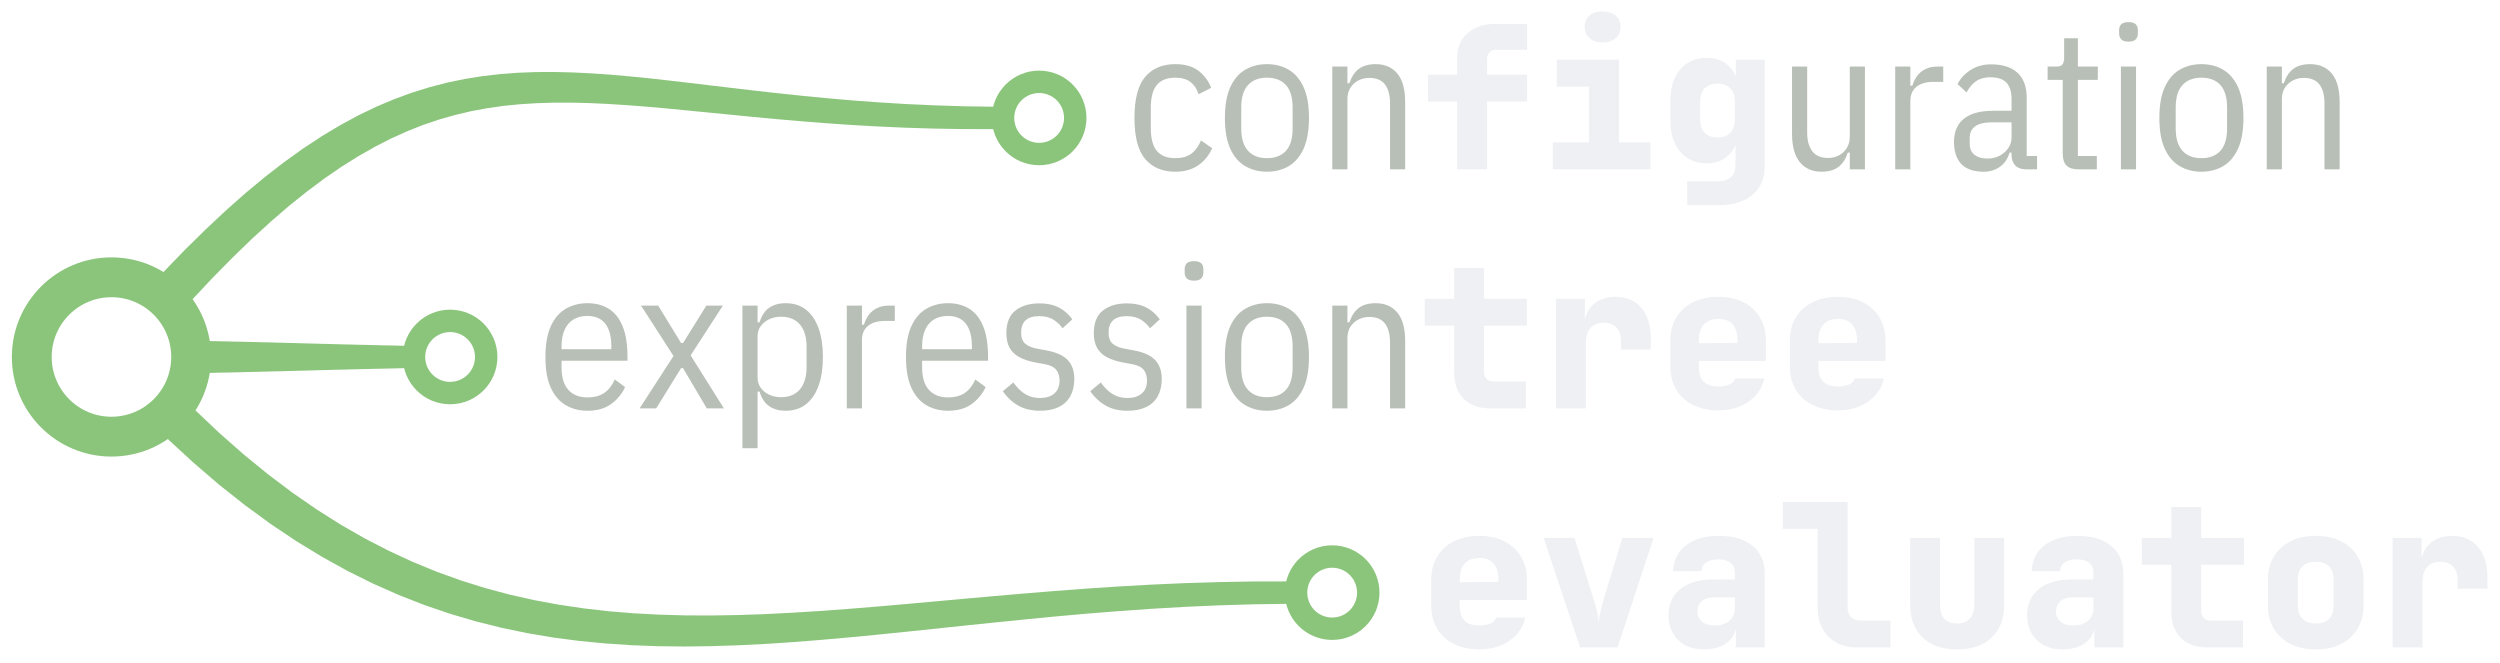
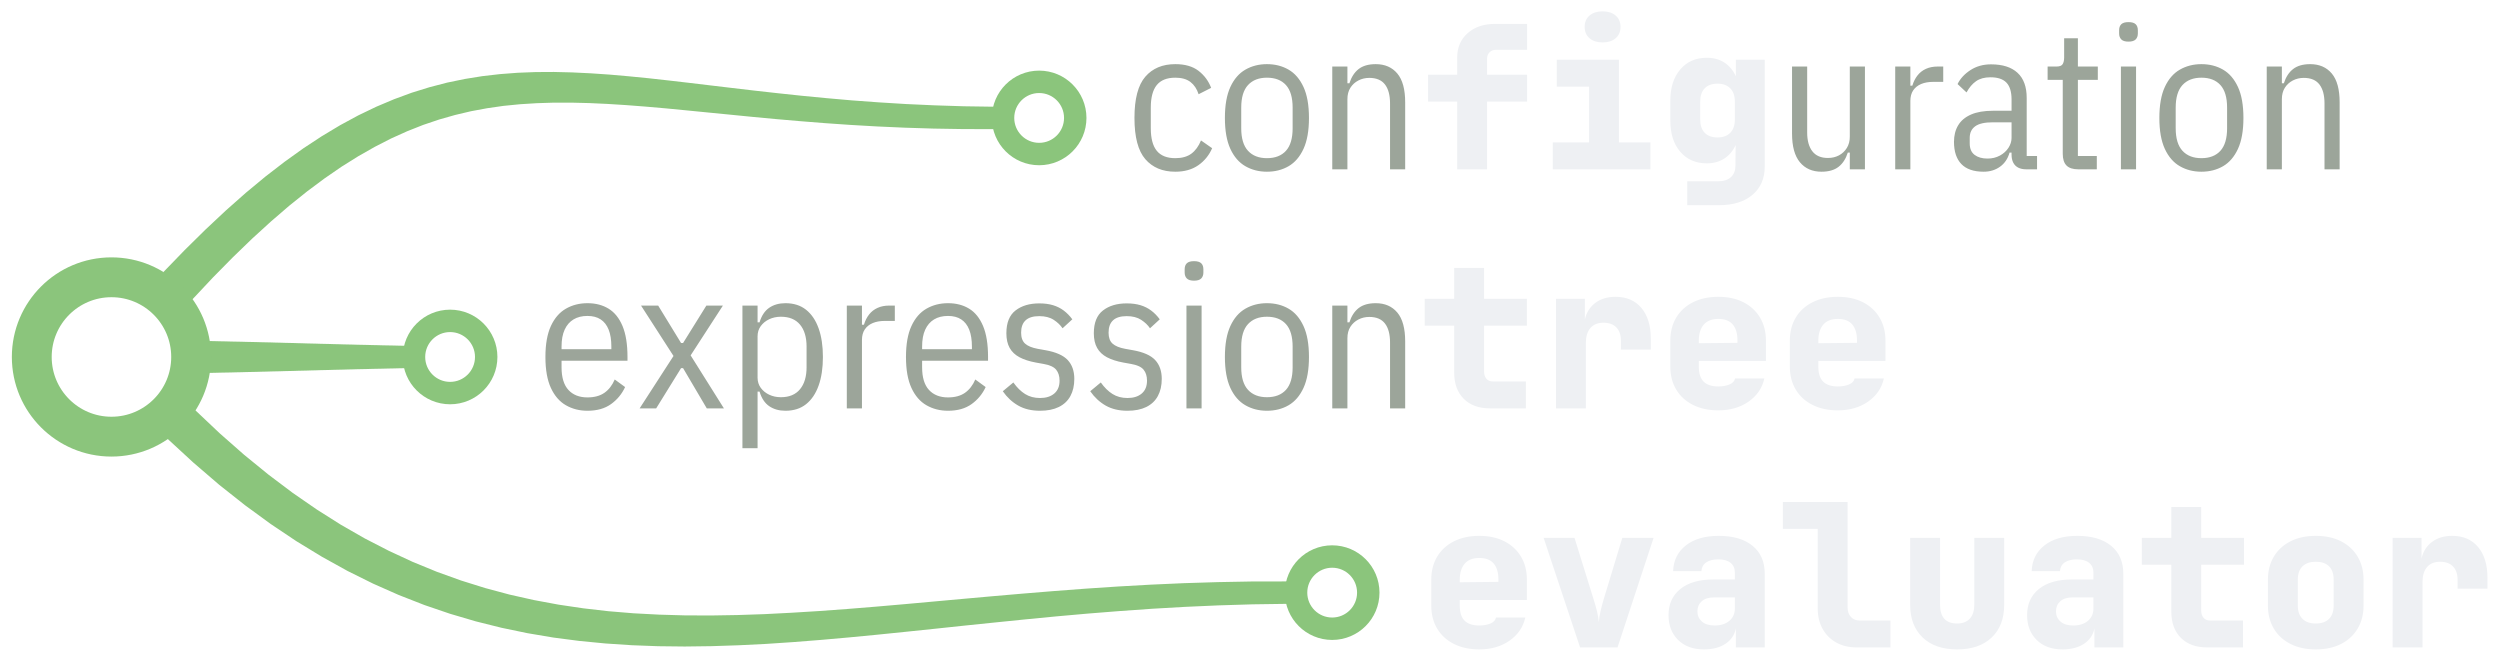
<svg xmlns="http://www.w3.org/2000/svg" viewBox="115 6 502 133" width="502" height="133" role="img">
  <g fill="#8bc57c" color="#8bc57c">
    <g class="arms">
      <path d="M156.88,80.88L158.05,80.86L159.19,80.83L160.31,80.81L161.4,80.79L162.47,80.76L163.51,80.74L164.53,80.71L165.54,80.69L166.53,80.67L167.5,80.64L168.45,80.62L169.39,80.59L170.32,80.57L171.24,80.55L172.16,80.52L173.06,80.5L173.96,80.48L174.85,80.45L175.74,80.43L176.63,80.41L177.52,80.38L178.41,80.36L179.3,80.33L180.2,80.31L181.1,80.29L182.02,80.26L182.94,80.24L183.87,80.22L184.81,80.19L185.76,80.17L186.73,80.14L187.72,80.12L188.73,80.1L189.75,80.07L190.79,80.05L191.86,80.03L192.95,80L194.07,79.98L195.21,79.95L196.38,79.93L196.38,75.43L195.21,75.41L194.07,75.38L192.95,75.36L191.86,75.34L190.79,75.31L189.75,75.29L188.73,75.26L187.72,75.24L186.73,75.22L185.76,75.19L184.81,75.17L183.87,75.15L182.94,75.12L182.02,75.1L181.1,75.07L180.2,75.05L179.3,75.03L178.41,75L177.52,74.98L176.63,74.96L175.74,74.93L174.85,74.91L173.96,74.88L173.06,74.86L172.16,74.84L171.24,74.81L170.32,74.79L169.39,74.76L168.45,74.74L167.5,74.72L166.53,74.69L165.54,74.67L164.53,74.65L163.51,74.62L162.47,74.6L161.4,74.58L160.31,74.55L159.19,74.53L158.05,74.5L156.88,74.48Z" />
      <path d="M153.6,66.15L157.73,61.75L161.73,57.69L165.62,53.93L169.4,50.48L173.07,47.32L176.66,44.44L180.16,41.83L183.59,39.47L186.96,37.36L190.27,35.48L193.53,33.81L196.77,32.35L199.98,31.08L203.18,30L206.38,29.09L209.59,28.33L212.83,27.73L216.1,27.26L219.42,26.93L222.79,26.72L226.23,26.61L229.74,26.61L233.34,26.7L237.02,26.87L240.8,27.11L244.69,27.41L248.69,27.76L252.82,28.16L257.07,28.58L261.46,29.01L266,29.46L270.68,29.9L275.53,30.32L280.55,30.72L285.74,31.08L291.12,31.39L296.7,31.64L302.47,31.82L308.46,31.92L314.66,31.93L314.66,27.43L308.53,27.34L302.62,27.15L296.92,26.89L291.41,26.55L286.1,26.16L280.97,25.71L276,25.23L271.2,24.72L266.55,24.2L262.04,23.67L257.67,23.15L253.41,22.64L249.27,22.16L245.23,21.71L241.28,21.32L237.42,20.98L233.62,20.72L229.89,20.54L226.22,20.45L222.58,20.47L218.98,20.61L215.41,20.88L211.86,21.29L208.32,21.86L204.78,22.59L201.25,23.51L197.7,24.61L194.14,25.92L190.56,27.43L186.96,29.16L183.32,31.13L179.65,33.33L175.92,35.78L172.14,38.49L168.29,41.46L164.37,44.71L160.37,48.25L156.27,52.09L152.07,56.23L147.75,60.69Z" />
      <path d="M148.63,94.1L153.84,98.9L159.02,103.35L164.2,107.45L169.36,111.22L174.51,114.67L179.65,117.8L184.79,120.65L189.93,123.2L195.08,125.48L200.22,127.49L205.38,129.25L210.54,130.77L215.71,132.06L220.9,133.14L226.11,134.02L231.33,134.7L236.58,135.21L241.85,135.56L247.16,135.76L252.5,135.82L257.88,135.75L263.31,135.57L268.78,135.3L274.3,134.93L279.88,134.49L285.52,133.99L291.23,133.44L297.01,132.85L302.87,132.24L308.8,131.61L314.82,130.99L320.92,130.37L327.12,129.77L333.42,129.21L339.82,128.7L346.33,128.24L352.94,127.86L359.67,127.56L366.52,127.35L373.5,127.25L373.5,122.75L366.45,122.76L359.53,122.89L352.73,123.1L346.05,123.4L339.48,123.77L333.03,124.2L326.69,124.68L320.45,125.19L314.31,125.72L308.28,126.26L302.33,126.8L296.48,127.33L290.72,127.83L285.04,128.29L279.44,128.7L273.92,129.04L268.47,129.32L263.1,129.5L257.79,129.59L252.55,129.57L247.36,129.42L242.23,129.15L237.16,128.73L232.13,128.15L227.15,127.41L222.2,126.49L217.3,125.39L212.42,124.08L207.56,122.56L202.73,120.82L197.9,118.84L193.09,116.61L188.27,114.13L183.45,111.37L178.63,108.32L173.79,104.98L168.93,101.32L164.04,97.34L159.13,93.02L154.19,88.35Z" />
      <g class="nodes">
        <circle cx="323.66" cy="29.68" r="7.25" fill="none" stroke="currentColor" stroke-width="4.5" />
        <circle cx="205.38" cy="77.68" r="7.25" fill="none" stroke="currentColor" stroke-width="4.5" />
        <circle cx="382.5" cy="125" r="7.25" fill="none" stroke="currentColor" stroke-width="4.5" />
      </g>
      <g class="root">
        <circle cx="137.38" cy="77.68" r="16" fill="none" stroke="currentColor" stroke-width="8" />
      </g>
    </g>
  </g>
  <path fill="#eef0f3" d="M413.60 40L407.60 40L407.60 26.40L401.76 26.40L401.76 21L407.60 21L407.60 17.60Q407.60 14.52 409.70 12.66Q411.80 10.80 415.20 10.80L415.20 10.80L421.64 10.80L421.64 16L415.40 16Q414.60 16 414.10 16.50Q413.60 17 413.60 17.80L413.60 17.80L413.60 21L421.64 21L421.64 26.40L413.60 26.40L413.60 40ZM446.40 40L426.80 40L426.80 34.60L434.08 34.60L434.08 23.40L427.60 23.40L427.60 18L440.08 18L440.08 34.60L446.40 34.60L446.40 40ZM436.80 14.52L436.80 14.52Q435.16 14.52 434.18 13.68Q433.20 12.84 433.20 11.40L433.20 11.40Q433.20 9.96 434.18 9.12Q435.16 8.28 436.80 8.28L436.80 8.28Q438.44 8.28 439.42 9.12Q440.40 9.96 440.40 11.40L440.40 11.40Q440.40 12.84 439.42 13.68Q438.44 14.52 436.80 14.52ZM460.20 47.20L453.80 47.20L453.80 42.40L460 42.40Q461.68 42.40 462.58 41.56Q463.48 40.72 463.48 39.24L463.48 39.24L463.48 38.40L463.52 35.12Q462.72 36.88 461.24 37.84Q459.76 38.80 457.72 38.80L457.72 38.80Q454.40 38.80 452.40 36.48Q450.40 34.16 450.40 30.20L450.40 30.20L450.40 26.20Q450.40 22.28 452.40 19.94Q454.40 17.60 457.72 17.60L457.72 17.60Q459.80 17.60 461.28 18.58Q462.76 19.56 463.56 21.32L463.56 21.32L463.56 18L469.36 18L469.36 39.44Q469.36 43.04 466.90 45.12Q464.44 47.20 460.20 47.20L460.20 47.20ZM459.88 33.60L459.88 33.60Q461.52 33.60 462.44 32.66Q463.36 31.72 463.36 30L463.36 30L463.36 26.40Q463.36 24.68 462.44 23.74Q461.52 22.80 459.88 22.80L459.88 22.80Q458.20 22.80 457.30 23.74Q456.40 24.68 456.40 26.40L456.40 26.40L456.40 30Q456.40 31.72 457.30 32.66Q458.20 33.60 459.88 33.60ZM421.40 88L414.20 88Q410.84 88 408.92 86.08Q407 84.16 407 80.80L407 80.80L407 71.40L401.08 71.40L401.08 66L407 66L407 59.80L413 59.80L413 66L421.60 66L421.60 71.40L413 71.40L413 80.60Q413 81.48 413.46 82.04Q413.92 82.60 414.80 82.60L414.80 82.60L421.40 82.60L421.40 88ZM433.44 88L427.44 88L427.44 66L433.24 66L433.24 70.16Q433.72 68.04 435.34 66.82Q436.96 65.60 439.40 65.60L439.40 65.60Q442.72 65.60 444.60 67.84Q446.48 70.08 446.48 74L446.48 74L446.48 76.20L440.48 76.20L440.48 74.40Q440.48 72.68 439.56 71.74Q438.64 70.80 436.96 70.80L436.96 70.80Q435.28 70.80 434.36 71.86Q433.44 72.92 433.44 74.88L433.44 74.88L433.44 88ZM460.04 88.40L460.04 88.40Q457.12 88.40 454.94 87.30Q452.76 86.20 451.58 84.22Q450.40 82.24 450.40 79.60L450.40 79.60L450.40 74.40Q450.40 71.76 451.58 69.78Q452.76 67.80 454.94 66.70Q457.12 65.60 460.04 65.60L460.04 65.60Q462.96 65.60 465.10 66.70Q467.24 67.80 468.42 69.78Q469.60 71.76 469.60 74.40L469.60 74.40L469.60 78.48L456.12 78.48L456.12 79.60Q456.12 81.68 457.10 82.64Q458.08 83.60 460.04 83.60L460.04 83.60Q461.32 83.60 462.28 83.20Q463.24 82.80 463.40 82L463.40 82L469.28 82Q468.64 84.88 466.12 86.64Q463.60 88.40 460.04 88.40ZM456.12 74.40L456.12 74.40L456.12 74.92L463.88 74.84L463.88 74.32Q463.88 72.28 462.94 71.16Q462 70.04 460.04 70.04L460.04 70.04Q458.08 70.04 457.10 71.20Q456.12 72.36 456.12 74.40ZM484.04 88.40L484.04 88.40Q481.12 88.40 478.94 87.30Q476.76 86.20 475.58 84.22Q474.40 82.24 474.40 79.60L474.40 79.60L474.40 74.40Q474.40 71.76 475.58 69.78Q476.76 67.80 478.94 66.70Q481.12 65.60 484.04 65.60L484.04 65.60Q486.96 65.60 489.10 66.70Q491.24 67.80 492.42 69.78Q493.60 71.76 493.60 74.40L493.60 74.40L493.60 78.48L480.12 78.48L480.12 79.60Q480.12 81.68 481.10 82.64Q482.08 83.60 484.04 83.60L484.04 83.60Q485.32 83.60 486.28 83.20Q487.24 82.80 487.40 82L487.40 82L493.28 82Q492.64 84.88 490.12 86.64Q487.60 88.40 484.04 88.40ZM480.12 74.40L480.12 74.40L480.12 74.92L487.88 74.84L487.88 74.32Q487.88 72.28 486.94 71.16Q486 70.04 484.04 70.04L484.04 70.04Q482.08 70.04 481.10 71.20Q480.12 72.36 480.12 74.40ZM412.04 136.40L412.04 136.40Q409.12 136.40 406.94 135.30Q404.76 134.20 403.58 132.22Q402.40 130.24 402.40 127.60L402.40 127.60L402.40 122.40Q402.40 119.76 403.58 117.78Q404.76 115.80 406.94 114.70Q409.12 113.60 412.04 113.60L412.04 113.60Q414.96 113.60 417.10 114.70Q419.24 115.80 420.42 117.78Q421.60 119.76 421.60 122.40L421.60 122.40L421.60 126.48L408.12 126.48L408.12 127.60Q408.12 129.68 409.10 130.64Q410.08 131.60 412.04 131.60L412.04 131.60Q413.32 131.60 414.28 131.20Q415.24 130.80 415.40 130L415.40 130L421.28 130Q420.64 132.88 418.12 134.64Q415.60 136.40 412.04 136.40ZM408.12 122.40L408.12 122.40L408.12 122.92L415.88 122.84L415.88 122.32Q415.88 120.28 414.94 119.16Q414 118.04 412.04 118.04L412.04 118.04Q410.08 118.04 409.10 119.20Q408.12 120.36 408.12 122.40ZM439.80 136L432.28 136L424.96 114L431.16 114L435 126.36Q435.36 127.48 435.66 128.68Q435.96 129.88 436.04 130.92L436.04 130.92Q436.12 129.88 436.40 128.68Q436.68 127.48 437 126.40L437 126.40L440.76 114L447.04 114L439.80 136ZM457.16 136.40L457.16 136.40Q453.88 136.40 451.96 134.50Q450.04 132.60 450.04 129.52L450.04 129.52Q450.04 126.20 452.40 124.28Q454.76 122.36 459.04 122.36L459.04 122.36L463.36 122.36L463.36 120.96Q463.36 119.72 462.50 119.02Q461.64 118.32 460.04 118.32L460.04 118.32Q458.52 118.32 457.62 118.92Q456.72 119.52 456.64 120.68L456.64 120.68L450.96 120.68Q451.08 117.44 453.52 115.52Q455.96 113.60 460.12 113.60L460.12 113.60Q464.48 113.60 466.92 115.60Q469.36 117.60 469.36 121.20L469.36 121.20L469.36 136L463.56 136L463.56 132.20Q463.16 134.16 461.46 135.28Q459.76 136.40 457.16 136.40ZM459.28 131.60L459.28 131.60Q461.16 131.60 462.26 130.66Q463.36 129.72 463.36 128.20L463.36 128.20L463.36 125.96L459.16 125.96Q457.56 125.96 456.70 126.74Q455.84 127.52 455.84 128.76L455.84 128.76Q455.84 130 456.74 130.80Q457.64 131.60 459.28 131.60ZM494.60 136L487.80 136Q485.48 136 483.72 135.02Q481.96 134.04 480.98 132.28Q480 130.52 480 128.20L480 128.20L480 112.20L473 112.20L473 106.80L486 106.80L486 128Q486 129.16 486.66 129.88Q487.32 130.60 488.40 130.60L488.40 130.60L494.60 130.60L494.60 136ZM508 136.40L508 136.40Q503.56 136.40 501.06 134Q498.56 131.60 498.56 127.44L498.56 127.44L498.56 114L504.56 114L504.56 127.40Q504.56 131.20 508 131.20L508 131.20Q509.64 131.20 510.54 130.22Q511.44 129.24 511.44 127.40L511.44 127.40L511.44 114L517.44 114L517.44 127.44Q517.44 131.64 514.92 134.02Q512.40 136.40 508 136.40ZM529.16 136.40L529.16 136.40Q525.88 136.40 523.96 134.50Q522.04 132.60 522.04 129.52L522.04 129.52Q522.04 126.20 524.40 124.28Q526.76 122.36 531.04 122.36L531.04 122.36L535.36 122.36L535.36 120.96Q535.36 119.72 534.50 119.02Q533.64 118.32 532.04 118.32L532.04 118.32Q530.52 118.32 529.62 118.92Q528.72 119.52 528.64 120.68L528.64 120.68L522.96 120.68Q523.08 117.44 525.52 115.52Q527.96 113.60 532.12 113.60L532.12 113.60Q536.48 113.60 538.92 115.60Q541.36 117.60 541.36 121.20L541.36 121.20L541.36 136L535.56 136L535.56 132.20Q535.16 134.16 533.46 135.28Q531.76 136.40 529.16 136.40ZM531.28 131.60L531.28 131.60Q533.16 131.60 534.26 130.66Q535.36 129.72 535.36 128.20L535.36 128.20L535.36 125.96L531.16 125.96Q529.56 125.96 528.70 126.74Q527.84 127.52 527.84 128.76L527.84 128.76Q527.84 130 528.74 130.80Q529.64 131.60 531.28 131.60ZM565.40 136L558.20 136Q554.84 136 552.92 134.08Q551 132.16 551 128.80L551 128.80L551 119.40L545.08 119.40L545.08 114L551 114L551 107.80L557 107.80L557 114L565.60 114L565.60 119.40L557 119.40L557 128.60Q557 129.48 557.46 130.04Q557.92 130.60 558.80 130.60L558.80 130.60L565.40 130.60L565.40 136ZM580 136.40L580 136.40Q577.08 136.40 574.92 135.30Q572.76 134.20 571.58 132.22Q570.40 130.24 570.40 127.60L570.40 127.60L570.40 122.40Q570.40 119.76 571.58 117.78Q572.76 115.80 574.92 114.70Q577.08 113.60 580 113.60L580 113.60Q582.96 113.60 585.10 114.70Q587.24 115.80 588.42 117.78Q589.60 119.76 589.60 122.40L589.60 122.40L589.60 127.60Q589.60 130.24 588.42 132.22Q587.24 134.20 585.10 135.30Q582.96 136.40 580 136.40ZM580 131.20L580 131.20Q581.76 131.20 582.68 130.26Q583.60 129.32 583.60 127.60L583.60 127.60L583.60 122.40Q583.60 120.64 582.68 119.72Q581.76 118.80 580 118.80L580 118.80Q578.28 118.80 577.34 119.72Q576.40 120.64 576.40 122.40L576.40 122.40L576.40 127.60Q576.40 129.32 577.34 130.26Q578.28 131.20 580 131.20ZM601.44 136L595.44 136L595.44 114L601.24 114L601.24 118.16Q601.72 116.04 603.34 114.82Q604.96 113.60 607.40 113.60L607.40 113.60Q610.72 113.60 612.60 115.84Q614.48 118.08 614.48 122L614.48 122L614.48 124.20L608.48 124.20L608.48 122.40Q608.48 120.68 607.56 119.74Q606.64 118.80 604.96 118.80L604.96 118.80Q603.28 118.80 602.36 119.86Q601.44 120.92 601.44 122.88L601.44 122.88L601.44 136Z" />
-   <path fill="#73806f" fill-opacity="0.5" d="M351.00 40.48L351.00 40.48Q347.16 40.48 344.98 37.96Q342.80 35.44 342.80 29.68L342.80 29.68Q342.80 23.92 344.98 21.40Q347.16 18.88 351.00 18.88L351.00 18.88Q353.92 18.88 355.66 20.22Q357.40 21.56 358.20 23.64L358.20 23.64L355.68 24.92Q355.16 23.32 354.04 22.46Q352.92 21.60 351.00 21.60L351.00 21.60Q348.48 21.60 347.28 23.08Q346.08 24.56 346.08 27.60L346.08 27.60L346.08 31.76Q346.08 34.80 347.28 36.28Q348.48 37.76 351.00 37.76L351.00 37.76Q353.00 37.76 354.22 36.86Q355.44 35.96 356.16 34.20L356.16 34.20L358.40 35.76Q357.48 37.88 355.62 39.18Q353.76 40.48 351.00 40.48ZM369.40 40.48L369.40 40.48Q367 40.48 365.08 39.38Q363.16 38.28 362.06 35.90Q360.96 33.52 360.96 29.68L360.96 29.68Q360.96 25.84 362.06 23.46Q363.16 21.08 365.08 19.98Q367 18.88 369.40 18.88L369.40 18.88Q371.84 18.88 373.74 19.98Q375.64 21.08 376.74 23.46Q377.84 25.84 377.84 29.68L377.84 29.68Q377.84 33.52 376.74 35.90Q375.64 38.28 373.74 39.38Q371.84 40.48 369.40 40.48ZM369.40 37.76L369.40 37.76Q371.88 37.76 373.22 36.28Q374.56 34.80 374.56 31.76L374.56 31.76L374.56 27.60Q374.56 24.56 373.22 23.08Q371.88 21.60 369.40 21.60L369.40 21.60Q366.96 21.60 365.60 23.08Q364.24 24.56 364.24 27.60L364.24 27.60L364.24 31.76Q364.24 34.80 365.60 36.28Q366.96 37.76 369.40 37.76ZM385.56 25.92L385.56 40L382.52 40L382.52 19.36L385.56 19.36L385.56 22.72L385.96 22.72Q386.56 20.84 387.82 19.86Q389.08 18.88 391.24 18.88L391.24 18.88Q394 18.88 395.58 20.76Q397.16 22.64 397.16 26.56L397.16 26.56L397.16 40L394.12 40L394.12 26.76Q394.12 24.28 393.10 22.96Q392.08 21.64 389.96 21.64L389.96 21.64Q388.76 21.64 387.76 22.16Q386.76 22.68 386.16 23.62Q385.56 24.56 385.56 25.92L385.56 25.92ZM489.48 40L486.44 40L486.44 36.64L486.04 36.64Q485.44 38.52 484.18 39.50Q482.92 40.48 480.76 40.48L480.76 40.48Q478 40.48 476.42 38.58Q474.84 36.68 474.84 32.80L474.84 32.80L474.84 19.36L477.88 19.36L477.88 32.60Q477.88 35.04 478.92 36.38Q479.96 37.72 482.04 37.72L482.04 37.72Q483.28 37.72 484.26 37.20Q485.24 36.68 485.84 35.72Q486.44 34.76 486.44 33.44L486.44 33.44L486.44 19.36L489.48 19.36L489.48 40ZM498.60 26.28L498.60 40L495.56 40L495.56 19.36L498.60 19.36L498.60 23.20L499 23.20Q499.36 22 500.04 21.14Q500.72 20.28 501.74 19.82Q502.76 19.36 504.08 19.36L504.08 19.36L505.20 19.36L505.20 22.44L503.20 22.44Q501.76 22.44 500.74 22.88Q499.72 23.32 499.16 24.16Q498.60 25 498.60 26.28L498.60 26.28ZM524.04 37.32L524.04 40L521.88 40Q520.92 40 520.26 39.66Q519.60 39.32 519.26 38.66Q518.92 38 518.92 37.04L518.92 37.04L518.92 36.24L519.32 36.64L518.52 36.64Q518 38.48 516.60 39.48Q515.20 40.48 513.32 40.48L513.32 40.48Q510.32 40.48 508.84 38.94Q507.36 37.40 507.36 34.48L507.36 34.48Q507.36 32.56 508.20 31.16Q509.04 29.76 510.78 29Q512.52 28.24 515.20 28.24L515.20 28.24L518.92 28.24L518.92 25.96Q518.92 23.68 517.90 22.60Q516.88 21.52 514.68 21.52L514.68 21.52Q512.92 21.52 511.80 22.30Q510.68 23.08 509.88 24.56L509.88 24.56L508.08 22.88Q508.88 21.24 510.66 20.08Q512.44 18.92 514.80 18.92L514.80 18.92Q518.28 18.92 520.12 20.62Q521.96 22.32 521.96 25.64L521.96 25.64L521.96 37.32L524.04 37.32ZM518.92 33.68L518.92 30.56L515.12 30.56Q512.72 30.56 511.62 31.36Q510.52 32.16 510.52 33.68L510.52 33.68L510.52 34.80Q510.52 36.36 511.50 37.10Q512.48 37.84 514.08 37.84L514.08 37.84Q515.48 37.84 516.58 37.24Q517.68 36.64 518.30 35.68Q518.92 34.72 518.92 33.68L518.92 33.68ZM536.04 37.32L536.04 40L532.32 40Q530.72 40 529.96 39.24Q529.20 38.48 529.20 36.88L529.20 36.88L529.20 22.04L526.16 22.04L526.16 19.36L527.96 19.36Q528.88 19.36 529.18 18.88Q529.48 18.40 529.48 17.52L529.48 17.52L529.48 13.68L532.24 13.68L532.24 19.36L536.24 19.36L536.24 22.04L532.24 22.04L532.24 37.32L536.04 37.32ZM542.40 14.36L542.40 14.36Q541.40 14.36 540.96 13.92Q540.52 13.48 540.52 12.72L540.52 12.72L540.52 12.08Q540.52 11.28 540.96 10.86Q541.40 10.44 542.40 10.44L542.40 10.44Q543.40 10.44 543.84 10.86Q544.28 11.28 544.28 12.08L544.28 12.08L544.28 12.72Q544.28 13.48 543.84 13.92Q543.40 14.36 542.40 14.36ZM543.92 40L540.88 40L540.88 19.36L543.92 19.36L543.92 40ZM557.04 40.48L557.04 40.48Q554.64 40.48 552.72 39.38Q550.80 38.28 549.70 35.90Q548.60 33.52 548.60 29.68L548.60 29.68Q548.60 25.84 549.70 23.46Q550.80 21.08 552.72 19.98Q554.64 18.88 557.04 18.88L557.04 18.88Q559.48 18.88 561.38 19.98Q563.28 21.08 564.38 23.46Q565.48 25.84 565.48 29.68L565.48 29.68Q565.48 33.52 564.38 35.90Q563.28 38.28 561.38 39.38Q559.48 40.48 557.04 40.48ZM557.04 37.76L557.04 37.76Q559.52 37.76 560.86 36.28Q562.20 34.80 562.20 31.76L562.20 31.76L562.20 27.60Q562.20 24.56 560.86 23.08Q559.52 21.60 557.04 21.60L557.04 21.60Q554.60 21.60 553.24 23.08Q551.88 24.56 551.88 27.60L551.88 27.60L551.88 31.76Q551.88 34.80 553.24 36.28Q554.60 37.76 557.04 37.76ZM573.20 25.92L573.20 40L570.16 40L570.16 19.36L573.20 19.36L573.20 22.72L573.60 22.72Q574.20 20.84 575.46 19.86Q576.72 18.88 578.88 18.88L578.88 18.88Q581.64 18.88 583.22 20.76Q584.80 22.64 584.80 26.56L584.80 26.56L584.80 40L581.76 40L581.76 26.76Q581.76 24.28 580.74 22.96Q579.72 21.64 577.60 21.64L577.60 21.64Q576.40 21.64 575.40 22.16Q574.40 22.68 573.80 23.62Q573.20 24.56 573.20 25.92L573.20 25.92ZM232.96 88.48L232.96 88.48Q230.56 88.48 228.64 87.38Q226.72 86.28 225.62 83.90Q224.52 81.52 224.52 77.68L224.52 77.68Q224.52 73.84 225.62 71.46Q226.72 69.08 228.64 67.98Q230.56 66.88 232.96 66.88L232.96 66.88Q235.40 66.88 237.20 67.98Q239 69.08 240 71.46Q241 73.84 241 77.68L241 77.68L241 78.44L227.76 78.44L227.76 79.76Q227.76 82.80 229.14 84.30Q230.52 85.80 232.96 85.80L232.96 85.80Q235.04 85.80 236.36 84.88Q237.68 83.96 238.44 82.20L238.44 82.20L240.52 83.72Q239.56 85.80 237.70 87.14Q235.84 88.48 232.96 88.48ZM232.96 69.44L232.96 69.44Q231.32 69.44 230.16 70.14Q229 70.84 228.38 72.20Q227.76 73.56 227.76 75.60L227.76 75.60L227.76 76.12L237.76 76.12L237.76 75.60Q237.76 73.56 237.22 72.20Q236.68 70.84 235.62 70.14Q234.56 69.44 232.96 69.44ZM246.76 88L243.44 88L250.24 77.48L243.72 67.36L247.16 67.36L251.76 74.88L252.16 74.88L256.84 67.36L260.16 67.36L253.68 77.36L260.36 88L256.92 88L252.16 79.92L251.76 79.92L246.76 88ZM267.12 96L264.08 96L264.08 67.36L267.12 67.36L267.12 70.72L267.52 70.72Q268.12 68.72 269.46 67.80Q270.80 66.88 272.72 66.88L272.72 66.88Q275.20 66.88 276.86 68.20Q278.52 69.52 279.38 71.94Q280.24 74.36 280.24 77.68L280.24 77.68Q280.24 81 279.38 83.42Q278.52 85.84 276.86 87.16Q275.20 88.48 272.72 88.48L272.72 88.48Q270.80 88.48 269.46 87.56Q268.12 86.64 267.52 84.64L267.52 84.64L267.12 84.64L267.12 96ZM271.80 85.76L271.80 85.76Q274.32 85.76 275.64 84.16Q276.96 82.56 276.96 79.76L276.96 79.76L276.96 75.60Q276.96 72.76 275.64 71.18Q274.32 69.60 271.80 69.60L271.80 69.60Q270.52 69.60 269.46 70.10Q268.40 70.60 267.76 71.48Q267.12 72.36 267.12 73.52L267.12 73.52L267.12 81.84Q267.12 83 267.76 83.88Q268.40 84.76 269.46 85.26Q270.52 85.76 271.80 85.76ZM288.08 74.28L288.08 88L285.04 88L285.04 67.36L288.08 67.36L288.08 71.20L288.48 71.20Q288.84 70 289.52 69.14Q290.20 68.28 291.22 67.82Q292.24 67.36 293.56 67.36L293.56 67.36L294.68 67.36L294.68 70.44L292.68 70.44Q291.24 70.44 290.22 70.88Q289.20 71.32 288.64 72.16Q288.08 73 288.08 74.28L288.08 74.28ZM305.36 88.48L305.36 88.48Q302.96 88.48 301.04 87.38Q299.12 86.28 298.02 83.90Q296.92 81.52 296.92 77.68L296.92 77.68Q296.92 73.84 298.02 71.46Q299.12 69.08 301.04 67.98Q302.96 66.88 305.36 66.88L305.36 66.88Q307.80 66.88 309.60 67.98Q311.40 69.08 312.40 71.46Q313.40 73.84 313.40 77.68L313.40 77.68L313.40 78.44L300.16 78.44L300.16 79.76Q300.16 82.80 301.54 84.30Q302.92 85.80 305.36 85.80L305.36 85.80Q307.44 85.80 308.76 84.88Q310.08 83.96 310.84 82.20L310.84 82.20L312.92 83.72Q311.96 85.80 310.10 87.14Q308.24 88.48 305.36 88.48ZM305.36 69.44L305.36 69.44Q303.72 69.44 302.56 70.14Q301.40 70.84 300.78 72.20Q300.16 73.56 300.16 75.60L300.16 75.60L300.16 76.12L310.16 76.12L310.16 75.60Q310.16 73.56 309.62 72.20Q309.08 70.84 308.02 70.14Q306.96 69.44 305.36 69.44ZM323.84 88.48L323.84 88.48Q321.28 88.48 319.46 87.44Q317.64 86.40 316.36 84.56L316.36 84.56L318.48 82.80Q319.56 84.32 320.84 85.12Q322.12 85.92 323.84 85.92L323.84 85.92Q325.64 85.92 326.70 85.02Q327.76 84.12 327.76 82.44L327.76 82.44Q327.76 81.08 327.08 80.24Q326.40 79.40 324.56 79.08L324.56 79.08L323 78.80Q321.04 78.44 319.72 77.74Q318.40 77.04 317.74 75.86Q317.08 74.68 317.08 72.92L317.08 72.92Q317.08 69.76 318.92 68.34Q320.76 66.92 323.68 66.92L323.68 66.92Q325.24 66.92 326.44 67.28Q327.64 67.64 328.60 68.36Q329.56 69.08 330.32 70.12L330.32 70.12L328.36 71.92Q327.72 70.96 326.58 70.22Q325.44 69.48 323.68 69.48L323.68 69.48Q321.84 69.48 320.94 70.32Q320.04 71.16 320.04 72.80L320.04 72.80Q320.04 74.28 320.84 75Q321.64 75.72 323.36 76.04L323.36 76.04L324.92 76.32Q328.08 76.88 329.40 78.30Q330.72 79.72 330.72 82.08L330.72 82.08Q330.72 84.08 329.94 85.52Q329.16 86.96 327.62 87.72Q326.08 88.48 323.84 88.48ZM341.40 88.48L341.40 88.48Q338.84 88.48 337.02 87.44Q335.20 86.40 333.92 84.56L333.92 84.56L336.04 82.80Q337.12 84.32 338.40 85.12Q339.68 85.92 341.40 85.92L341.40 85.92Q343.20 85.92 344.26 85.02Q345.32 84.12 345.32 82.44L345.32 82.44Q345.32 81.08 344.64 80.24Q343.96 79.40 342.12 79.08L342.12 79.08L340.56 78.80Q338.60 78.44 337.28 77.74Q335.96 77.04 335.30 75.86Q334.64 74.68 334.64 72.92L334.64 72.92Q334.64 69.76 336.48 68.34Q338.32 66.92 341.24 66.92L341.24 66.92Q342.80 66.92 344 67.28Q345.20 67.64 346.16 68.36Q347.12 69.08 347.88 70.12L347.88 70.12L345.92 71.92Q345.28 70.96 344.14 70.22Q343 69.48 341.24 69.48L341.24 69.48Q339.40 69.48 338.50 70.32Q337.60 71.16 337.60 72.80L337.60 72.80Q337.60 74.28 338.40 75Q339.20 75.72 340.92 76.04L340.92 76.04L342.48 76.32Q345.64 76.88 346.96 78.30Q348.28 79.72 348.28 82.08L348.28 82.08Q348.28 84.08 347.50 85.52Q346.72 86.96 345.18 87.72Q343.64 88.48 341.40 88.48ZM354.76 62.36L354.76 62.36Q353.76 62.36 353.32 61.92Q352.88 61.48 352.88 60.72L352.88 60.72L352.88 60.08Q352.88 59.28 353.32 58.86Q353.76 58.44 354.76 58.44L354.76 58.44Q355.76 58.44 356.20 58.86Q356.64 59.28 356.64 60.08L356.64 60.08L356.64 60.72Q356.64 61.48 356.20 61.92Q355.76 62.36 354.76 62.36ZM356.28 88L353.24 88L353.24 67.36L356.28 67.36L356.28 88ZM369.40 88.48L369.40 88.48Q367 88.48 365.08 87.38Q363.16 86.28 362.06 83.90Q360.96 81.52 360.96 77.68L360.96 77.68Q360.96 73.84 362.06 71.46Q363.16 69.08 365.08 67.98Q367 66.88 369.40 66.88L369.40 66.88Q371.84 66.88 373.74 67.98Q375.64 69.08 376.74 71.46Q377.84 73.84 377.84 77.68L377.84 77.68Q377.84 81.52 376.74 83.90Q375.64 86.28 373.74 87.38Q371.84 88.48 369.40 88.48ZM369.40 85.76L369.40 85.76Q371.88 85.76 373.22 84.28Q374.56 82.80 374.56 79.76L374.56 79.76L374.56 75.60Q374.56 72.56 373.22 71.08Q371.88 69.60 369.40 69.60L369.40 69.60Q366.96 69.60 365.60 71.08Q364.24 72.56 364.24 75.60L364.24 75.60L364.24 79.76Q364.24 82.80 365.60 84.28Q366.96 85.76 369.40 85.76ZM385.56 73.92L385.56 88L382.52 88L382.52 67.36L385.56 67.36L385.56 70.72L385.96 70.72Q386.56 68.84 387.82 67.86Q389.08 66.88 391.24 66.88L391.24 66.88Q394 66.88 395.58 68.76Q397.16 70.64 397.16 74.56L397.16 74.56L397.16 88L394.12 88L394.12 74.76Q394.12 72.28 393.10 70.96Q392.08 69.64 389.96 69.64L389.96 69.64Q388.76 69.64 387.76 70.16Q386.76 70.68 386.16 71.62Q385.56 72.56 385.56 73.92L385.56 73.92Z" />
+   <path fill="#73806f" fill-opacity="0.7" d="M351.00 40.48L351.00 40.48Q347.16 40.48 344.98 37.96Q342.80 35.44 342.80 29.68L342.80 29.68Q342.80 23.92 344.98 21.40Q347.16 18.88 351.00 18.88L351.00 18.88Q353.92 18.88 355.66 20.22Q357.40 21.56 358.20 23.64L358.20 23.64L355.68 24.92Q355.16 23.32 354.04 22.46Q352.92 21.60 351.00 21.60L351.00 21.60Q348.48 21.60 347.28 23.08Q346.08 24.56 346.08 27.60L346.08 27.60L346.08 31.76Q346.08 34.80 347.28 36.28Q348.48 37.76 351.00 37.76L351.00 37.76Q353.00 37.76 354.22 36.86Q355.44 35.96 356.16 34.20L356.16 34.20L358.40 35.76Q357.48 37.88 355.62 39.18Q353.76 40.48 351.00 40.48ZM369.40 40.48L369.40 40.48Q367 40.48 365.08 39.38Q363.16 38.28 362.06 35.90Q360.96 33.52 360.96 29.68L360.96 29.68Q360.96 25.84 362.06 23.46Q363.16 21.08 365.08 19.98Q367 18.88 369.40 18.88L369.40 18.88Q371.84 18.88 373.74 19.98Q375.64 21.08 376.74 23.46Q377.84 25.84 377.84 29.68L377.84 29.68Q377.84 33.52 376.74 35.90Q375.64 38.28 373.74 39.38Q371.84 40.48 369.40 40.48ZM369.40 37.76L369.40 37.76Q371.88 37.76 373.22 36.28Q374.56 34.80 374.56 31.76L374.56 31.76L374.56 27.60Q374.56 24.56 373.22 23.08Q371.88 21.60 369.40 21.60L369.40 21.60Q366.96 21.60 365.60 23.08Q364.24 24.56 364.24 27.60L364.24 27.60L364.24 31.76Q364.24 34.80 365.60 36.28Q366.96 37.76 369.40 37.76ZM385.56 25.92L385.56 40L382.52 40L382.52 19.36L385.56 19.36L385.56 22.72L385.96 22.72Q386.56 20.84 387.82 19.86Q389.08 18.88 391.24 18.88L391.24 18.88Q394 18.88 395.58 20.76Q397.16 22.64 397.16 26.56L397.16 26.56L397.16 40L394.12 40L394.12 26.76Q394.12 24.28 393.10 22.96Q392.08 21.64 389.96 21.64L389.96 21.64Q388.76 21.64 387.76 22.16Q386.76 22.68 386.16 23.62Q385.56 24.56 385.56 25.92L385.56 25.92ZM489.48 40L486.44 40L486.44 36.64L486.04 36.64Q485.44 38.52 484.18 39.50Q482.92 40.48 480.76 40.48L480.76 40.48Q478 40.48 476.42 38.58Q474.84 36.68 474.84 32.80L474.84 32.80L474.84 19.36L477.88 19.36L477.88 32.60Q477.88 35.04 478.92 36.38Q479.96 37.72 482.04 37.72L482.04 37.72Q483.28 37.72 484.26 37.20Q485.24 36.68 485.84 35.72Q486.44 34.76 486.44 33.44L486.44 33.44L486.44 19.36L489.48 19.36L489.48 40ZM498.60 26.28L498.60 40L495.56 40L495.56 19.36L498.60 19.36L498.60 23.20L499 23.20Q499.36 22 500.04 21.14Q500.72 20.28 501.74 19.82Q502.76 19.36 504.08 19.36L504.08 19.36L505.20 19.36L505.20 22.44L503.20 22.44Q501.76 22.44 500.74 22.88Q499.72 23.32 499.16 24.16Q498.60 25 498.60 26.28L498.60 26.28ZM524.04 37.32L524.04 40L521.88 40Q520.92 40 520.26 39.66Q519.60 39.32 519.26 38.66Q518.92 38 518.92 37.04L518.92 37.04L518.92 36.24L519.32 36.64L518.52 36.64Q518 38.48 516.60 39.48Q515.20 40.48 513.32 40.48L513.32 40.48Q510.32 40.48 508.84 38.94Q507.36 37.40 507.36 34.48L507.36 34.48Q507.36 32.56 508.20 31.16Q509.04 29.76 510.78 29Q512.52 28.24 515.20 28.24L515.20 28.24L518.92 28.24L518.92 25.96Q518.92 23.68 517.90 22.60Q516.88 21.52 514.68 21.52L514.68 21.52Q512.92 21.52 511.80 22.30Q510.68 23.08 509.88 24.56L509.88 24.56L508.08 22.88Q508.88 21.24 510.66 20.08Q512.44 18.92 514.80 18.92L514.80 18.92Q518.28 18.92 520.12 20.62Q521.96 22.32 521.96 25.64L521.96 25.64L521.96 37.32L524.04 37.32ZM518.92 33.68L518.92 30.56L515.12 30.56Q512.72 30.56 511.62 31.36Q510.52 32.16 510.52 33.68L510.52 33.68L510.52 34.80Q510.52 36.36 511.50 37.10Q512.48 37.84 514.08 37.84L514.08 37.84Q515.48 37.84 516.58 37.24Q517.68 36.64 518.30 35.68Q518.92 34.72 518.92 33.68L518.92 33.68ZM536.04 37.32L536.04 40L532.32 40Q530.72 40 529.96 39.24Q529.20 38.48 529.20 36.88L529.20 36.88L529.20 22.04L526.16 22.04L526.16 19.36L527.96 19.36Q528.88 19.36 529.18 18.88Q529.48 18.40 529.48 17.52L529.48 17.52L529.48 13.68L532.24 13.68L532.24 19.36L536.24 19.36L536.24 22.04L532.24 22.04L532.24 37.32L536.04 37.32ZM542.40 14.36L542.40 14.36Q541.40 14.36 540.96 13.92Q540.52 13.48 540.52 12.72L540.52 12.72L540.52 12.08Q540.52 11.28 540.96 10.86Q541.40 10.44 542.40 10.44L542.40 10.44Q543.40 10.44 543.84 10.86Q544.28 11.28 544.28 12.08L544.28 12.08L544.28 12.72Q544.28 13.48 543.84 13.92Q543.40 14.36 542.40 14.36ZM543.92 40L540.88 40L540.88 19.36L543.92 19.36L543.92 40ZM557.04 40.48L557.04 40.48Q554.64 40.48 552.72 39.38Q550.80 38.28 549.70 35.90Q548.60 33.52 548.60 29.68L548.60 29.68Q548.60 25.84 549.70 23.46Q550.80 21.08 552.72 19.98Q554.64 18.88 557.04 18.88L557.04 18.88Q559.48 18.88 561.38 19.98Q563.28 21.08 564.38 23.46Q565.48 25.84 565.48 29.68L565.48 29.68Q565.48 33.52 564.38 35.90Q563.28 38.28 561.38 39.38Q559.48 40.48 557.04 40.48ZM557.04 37.76L557.04 37.76Q559.52 37.76 560.86 36.28Q562.20 34.80 562.20 31.76L562.20 31.76L562.20 27.60Q562.20 24.56 560.86 23.08Q559.52 21.60 557.04 21.60L557.04 21.60Q554.60 21.60 553.24 23.08Q551.88 24.56 551.88 27.60L551.88 27.60L551.88 31.76Q551.88 34.80 553.24 36.28Q554.60 37.76 557.04 37.76ZM573.20 25.92L573.20 40L570.16 40L570.16 19.36L573.20 19.36L573.20 22.72L573.60 22.72Q574.20 20.84 575.46 19.86Q576.72 18.88 578.88 18.88L578.88 18.88Q581.64 18.88 583.22 20.76Q584.80 22.64 584.80 26.56L584.80 26.56L584.80 40L581.76 40L581.76 26.76Q581.76 24.28 580.74 22.96Q579.72 21.64 577.60 21.64L577.60 21.64Q576.40 21.64 575.40 22.16Q574.40 22.68 573.80 23.62Q573.20 24.56 573.20 25.92L573.20 25.92ZM232.96 88.48L232.96 88.48Q230.56 88.48 228.64 87.38Q226.72 86.28 225.62 83.90Q224.52 81.52 224.52 77.68L224.52 77.68Q224.52 73.84 225.62 71.46Q226.72 69.08 228.64 67.98Q230.56 66.88 232.96 66.88L232.96 66.88Q235.40 66.88 237.20 67.98Q239 69.08 240 71.46Q241 73.84 241 77.68L241 77.68L241 78.44L227.76 78.44L227.76 79.76Q227.76 82.80 229.14 84.30Q230.52 85.80 232.96 85.80L232.96 85.80Q235.04 85.80 236.36 84.88Q237.68 83.96 238.44 82.20L238.44 82.20L240.52 83.72Q239.56 85.80 237.70 87.14Q235.84 88.48 232.96 88.48ZM232.96 69.44L232.96 69.44Q231.32 69.44 230.16 70.14Q229 70.84 228.38 72.20Q227.76 73.56 227.76 75.60L227.76 75.60L227.76 76.12L237.76 76.12L237.76 75.60Q237.76 73.56 237.22 72.20Q236.68 70.84 235.62 70.14Q234.56 69.44 232.96 69.44ZM246.76 88L243.44 88L250.24 77.48L243.72 67.36L247.16 67.36L251.76 74.88L252.16 74.88L256.84 67.36L260.16 67.36L253.68 77.36L260.36 88L256.92 88L252.16 79.92L251.76 79.92L246.76 88ZM267.12 96L264.08 96L264.08 67.36L267.12 67.36L267.12 70.72L267.52 70.72Q268.12 68.72 269.46 67.80Q270.80 66.88 272.72 66.88L272.72 66.88Q275.20 66.88 276.86 68.20Q278.52 69.52 279.38 71.94Q280.24 74.36 280.24 77.68L280.24 77.68Q280.24 81 279.38 83.42Q278.52 85.84 276.86 87.16Q275.20 88.48 272.72 88.48L272.72 88.48Q270.80 88.48 269.46 87.56Q268.12 86.64 267.52 84.64L267.52 84.64L267.12 84.64L267.12 96ZM271.80 85.76L271.80 85.76Q274.32 85.76 275.64 84.16Q276.96 82.56 276.96 79.76L276.96 79.76L276.96 75.60Q276.96 72.76 275.64 71.18Q274.32 69.60 271.80 69.60L271.80 69.60Q270.52 69.60 269.46 70.10Q268.40 70.60 267.76 71.48Q267.12 72.36 267.12 73.52L267.12 73.52L267.12 81.84Q267.12 83 267.76 83.88Q268.40 84.76 269.46 85.26Q270.52 85.76 271.80 85.76ZM288.08 74.28L288.08 88L285.04 88L285.04 67.36L288.08 67.36L288.08 71.20L288.48 71.20Q288.84 70 289.52 69.14Q290.20 68.28 291.22 67.82Q292.24 67.36 293.56 67.36L293.56 67.36L294.68 67.36L294.68 70.44L292.68 70.44Q291.24 70.44 290.22 70.88Q289.20 71.32 288.64 72.16Q288.08 73 288.08 74.28L288.08 74.28ZM305.36 88.48L305.36 88.48Q302.96 88.48 301.04 87.38Q299.12 86.28 298.02 83.90Q296.92 81.52 296.92 77.68L296.92 77.68Q296.92 73.84 298.02 71.46Q299.12 69.08 301.04 67.98Q302.96 66.88 305.36 66.88L305.36 66.88Q307.80 66.88 309.60 67.98Q311.40 69.08 312.40 71.46Q313.40 73.84 313.40 77.68L313.40 77.68L313.40 78.44L300.16 78.44L300.16 79.76Q300.16 82.80 301.54 84.30Q302.92 85.80 305.36 85.80L305.36 85.80Q307.44 85.80 308.76 84.88Q310.08 83.96 310.84 82.20L310.84 82.20L312.92 83.72Q311.96 85.80 310.10 87.14Q308.24 88.48 305.36 88.48ZM305.36 69.44L305.36 69.44Q303.72 69.44 302.56 70.14Q301.40 70.84 300.78 72.20Q300.16 73.56 300.16 75.60L300.16 75.60L300.16 76.12L310.16 76.12L310.16 75.60Q310.16 73.56 309.62 72.20Q309.08 70.84 308.02 70.14Q306.96 69.44 305.36 69.44ZM323.84 88.48L323.84 88.48Q321.28 88.48 319.46 87.44Q317.64 86.40 316.36 84.56L316.36 84.56L318.48 82.80Q319.56 84.32 320.84 85.12Q322.12 85.92 323.84 85.92L323.84 85.92Q325.64 85.92 326.70 85.02Q327.76 84.12 327.76 82.44L327.76 82.44Q327.76 81.08 327.08 80.24Q326.40 79.40 324.56 79.08L324.56 79.08L323 78.80Q321.04 78.44 319.72 77.74Q318.40 77.04 317.74 75.86Q317.08 74.68 317.08 72.92L317.08 72.92Q317.08 69.76 318.92 68.34Q320.76 66.92 323.68 66.92L323.68 66.92Q325.24 66.92 326.44 67.28Q327.64 67.64 328.60 68.36Q329.56 69.08 330.32 70.12L330.32 70.12L328.36 71.92Q327.72 70.96 326.58 70.22Q325.44 69.48 323.68 69.48L323.68 69.48Q321.84 69.48 320.94 70.32Q320.04 71.16 320.04 72.80L320.04 72.80Q320.04 74.28 320.84 75Q321.64 75.72 323.36 76.04L323.36 76.04L324.92 76.32Q328.08 76.88 329.40 78.30Q330.72 79.72 330.72 82.08L330.72 82.08Q330.72 84.08 329.94 85.52Q329.16 86.96 327.62 87.72Q326.08 88.48 323.84 88.48ZM341.40 88.48L341.40 88.48Q338.84 88.48 337.02 87.44Q335.20 86.40 333.92 84.56L333.92 84.56L336.04 82.80Q337.12 84.32 338.40 85.12Q339.68 85.92 341.40 85.92L341.40 85.92Q343.20 85.92 344.26 85.02Q345.32 84.12 345.32 82.44L345.32 82.44Q345.32 81.08 344.64 80.24Q343.96 79.40 342.12 79.08L342.12 79.08L340.56 78.80Q338.60 78.44 337.28 77.74Q335.96 77.04 335.30 75.86Q334.64 74.68 334.64 72.92L334.64 72.92Q334.64 69.76 336.48 68.34Q338.32 66.92 341.24 66.92L341.24 66.92Q342.80 66.92 344 67.28Q345.20 67.64 346.16 68.36Q347.12 69.08 347.88 70.12L347.88 70.12L345.92 71.92Q345.28 70.96 344.14 70.22Q343 69.48 341.24 69.48L341.24 69.48Q339.40 69.48 338.50 70.32Q337.60 71.16 337.60 72.80L337.60 72.80Q337.60 74.28 338.40 75Q339.20 75.72 340.92 76.04L340.92 76.04L342.48 76.32Q345.64 76.88 346.96 78.30Q348.28 79.72 348.28 82.08L348.28 82.08Q348.28 84.08 347.50 85.52Q346.72 86.96 345.18 87.72Q343.64 88.48 341.40 88.48ZM354.76 62.36L354.76 62.36Q353.76 62.36 353.32 61.92Q352.88 61.48 352.88 60.72L352.88 60.72L352.88 60.08Q352.88 59.28 353.32 58.86Q353.76 58.44 354.76 58.44L354.76 58.44Q355.76 58.44 356.20 58.86Q356.64 59.28 356.64 60.08L356.64 60.08L356.64 60.72Q356.64 61.48 356.20 61.92Q355.76 62.36 354.76 62.36ZM356.28 88L353.24 88L353.24 67.36L356.28 67.36L356.28 88ZM369.40 88.48L369.40 88.48Q367 88.48 365.08 87.38Q363.16 86.28 362.06 83.90Q360.96 81.52 360.96 77.68L360.96 77.68Q360.96 73.84 362.06 71.46Q363.16 69.08 365.08 67.98Q367 66.88 369.40 66.88L369.40 66.88Q371.84 66.88 373.74 67.98Q375.64 69.08 376.74 71.46Q377.84 73.84 377.84 77.68L377.84 77.68Q377.84 81.52 376.74 83.90Q375.64 86.28 373.74 87.38Q371.84 88.48 369.40 88.48ZM369.40 85.76L369.40 85.76Q371.88 85.76 373.22 84.28Q374.56 82.80 374.56 79.76L374.56 79.76L374.56 75.60Q374.56 72.56 373.22 71.08Q371.88 69.60 369.40 69.60L369.40 69.60Q366.96 69.60 365.60 71.08Q364.24 72.56 364.24 75.60L364.24 75.60L364.24 79.76Q364.24 82.80 365.60 84.28Q366.96 85.76 369.40 85.76ZM385.56 73.92L385.56 88L382.52 88L382.52 67.36L385.56 67.36L385.56 70.72L385.96 70.72Q386.56 68.84 387.82 67.86Q389.08 66.88 391.24 66.88L391.24 66.88Q394 66.88 395.58 68.76Q397.16 70.64 397.16 74.56L397.16 74.56L397.16 88L394.12 88L394.12 74.76Q394.12 72.28 393.10 70.96Q392.08 69.64 389.96 69.64L389.96 69.64Q388.76 69.64 387.76 70.16Q386.76 70.68 386.16 71.62Q385.56 72.56 385.56 73.92L385.56 73.92Z" />
</svg>
